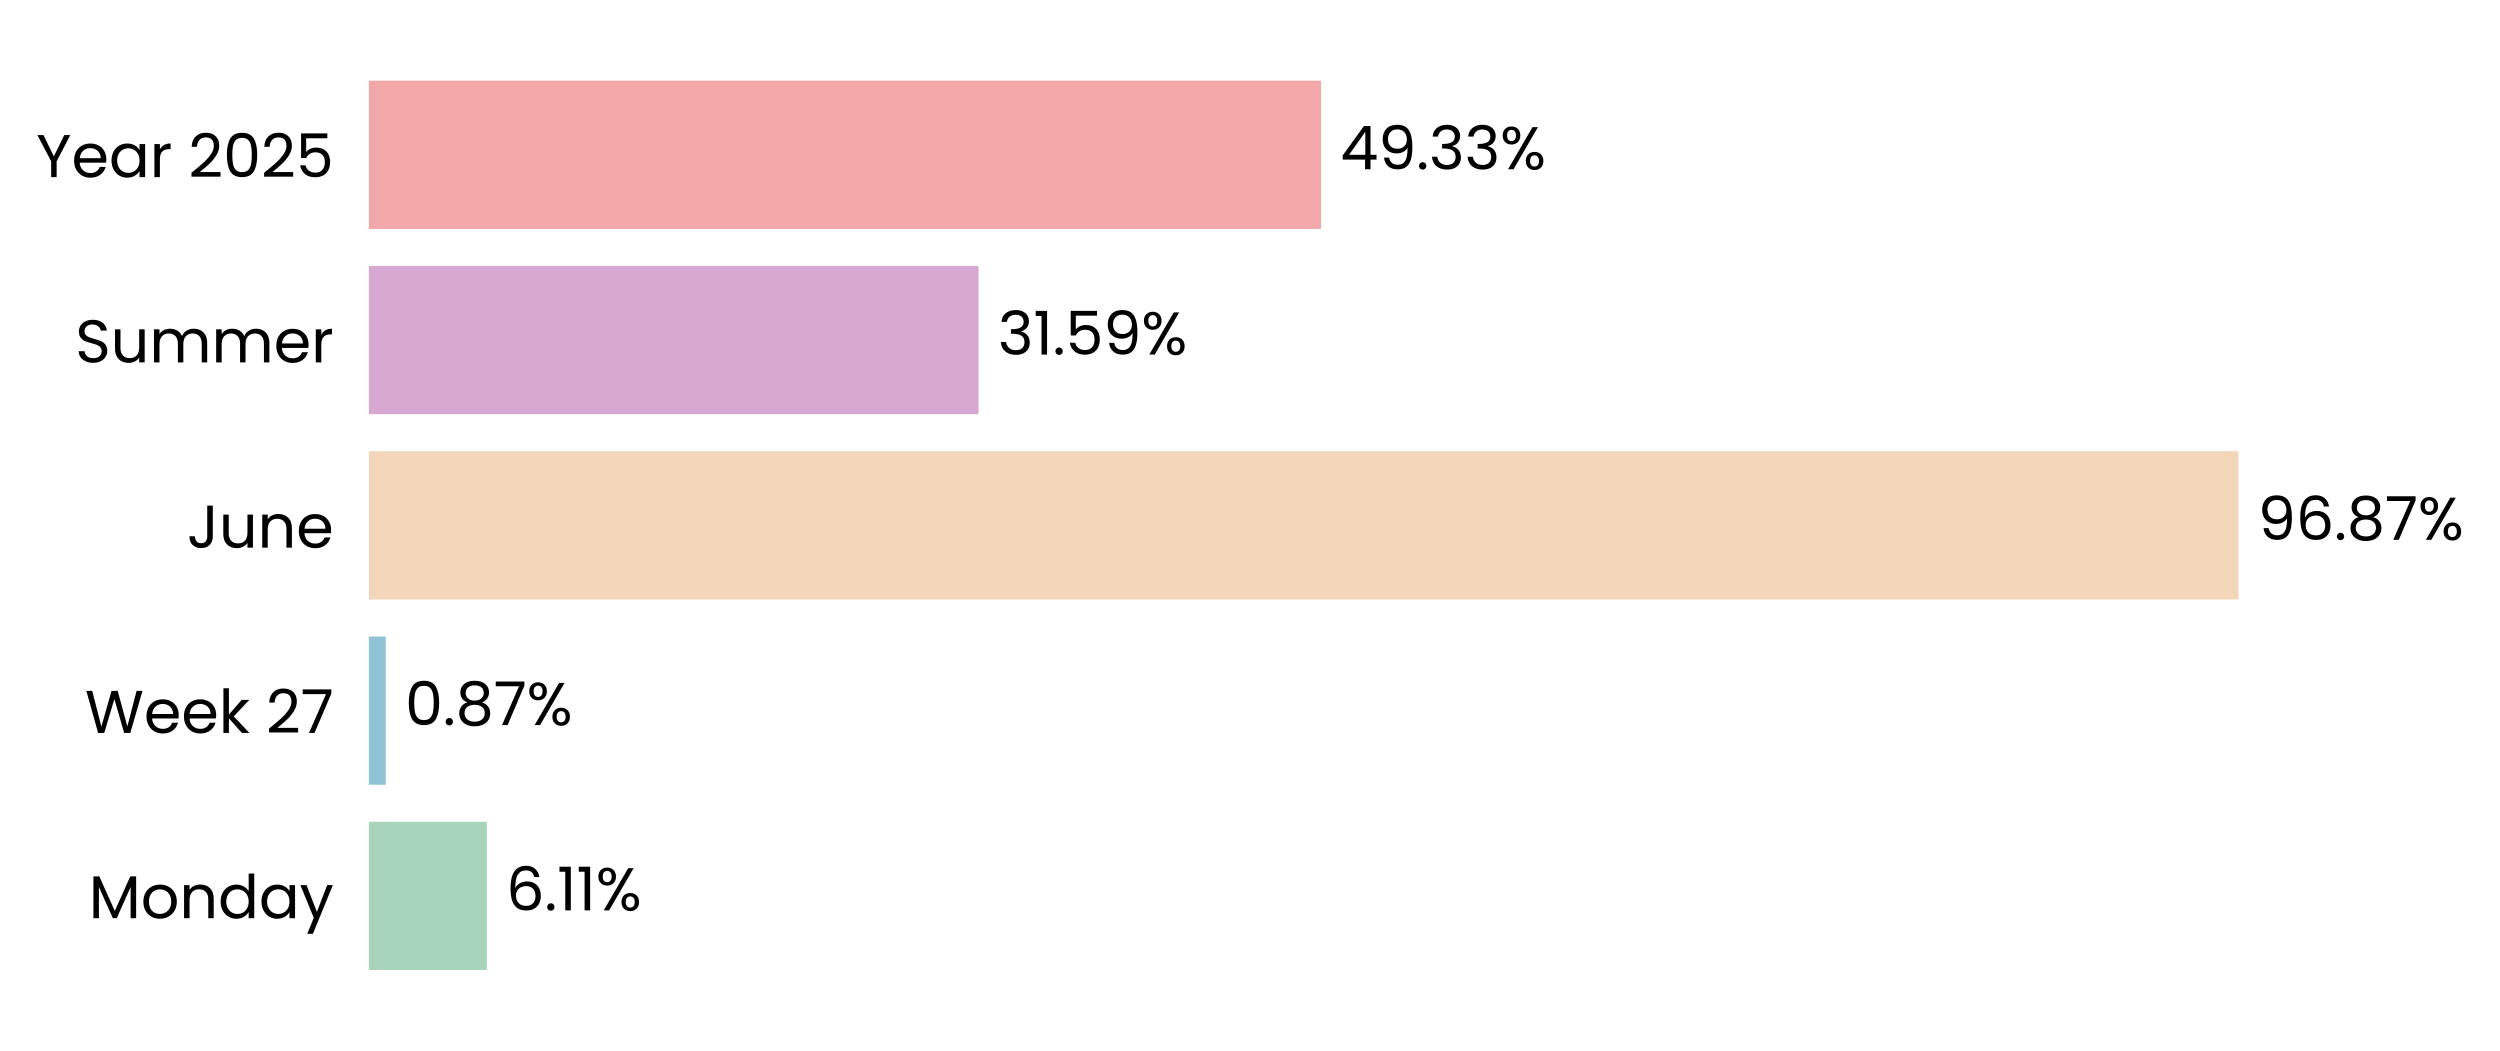
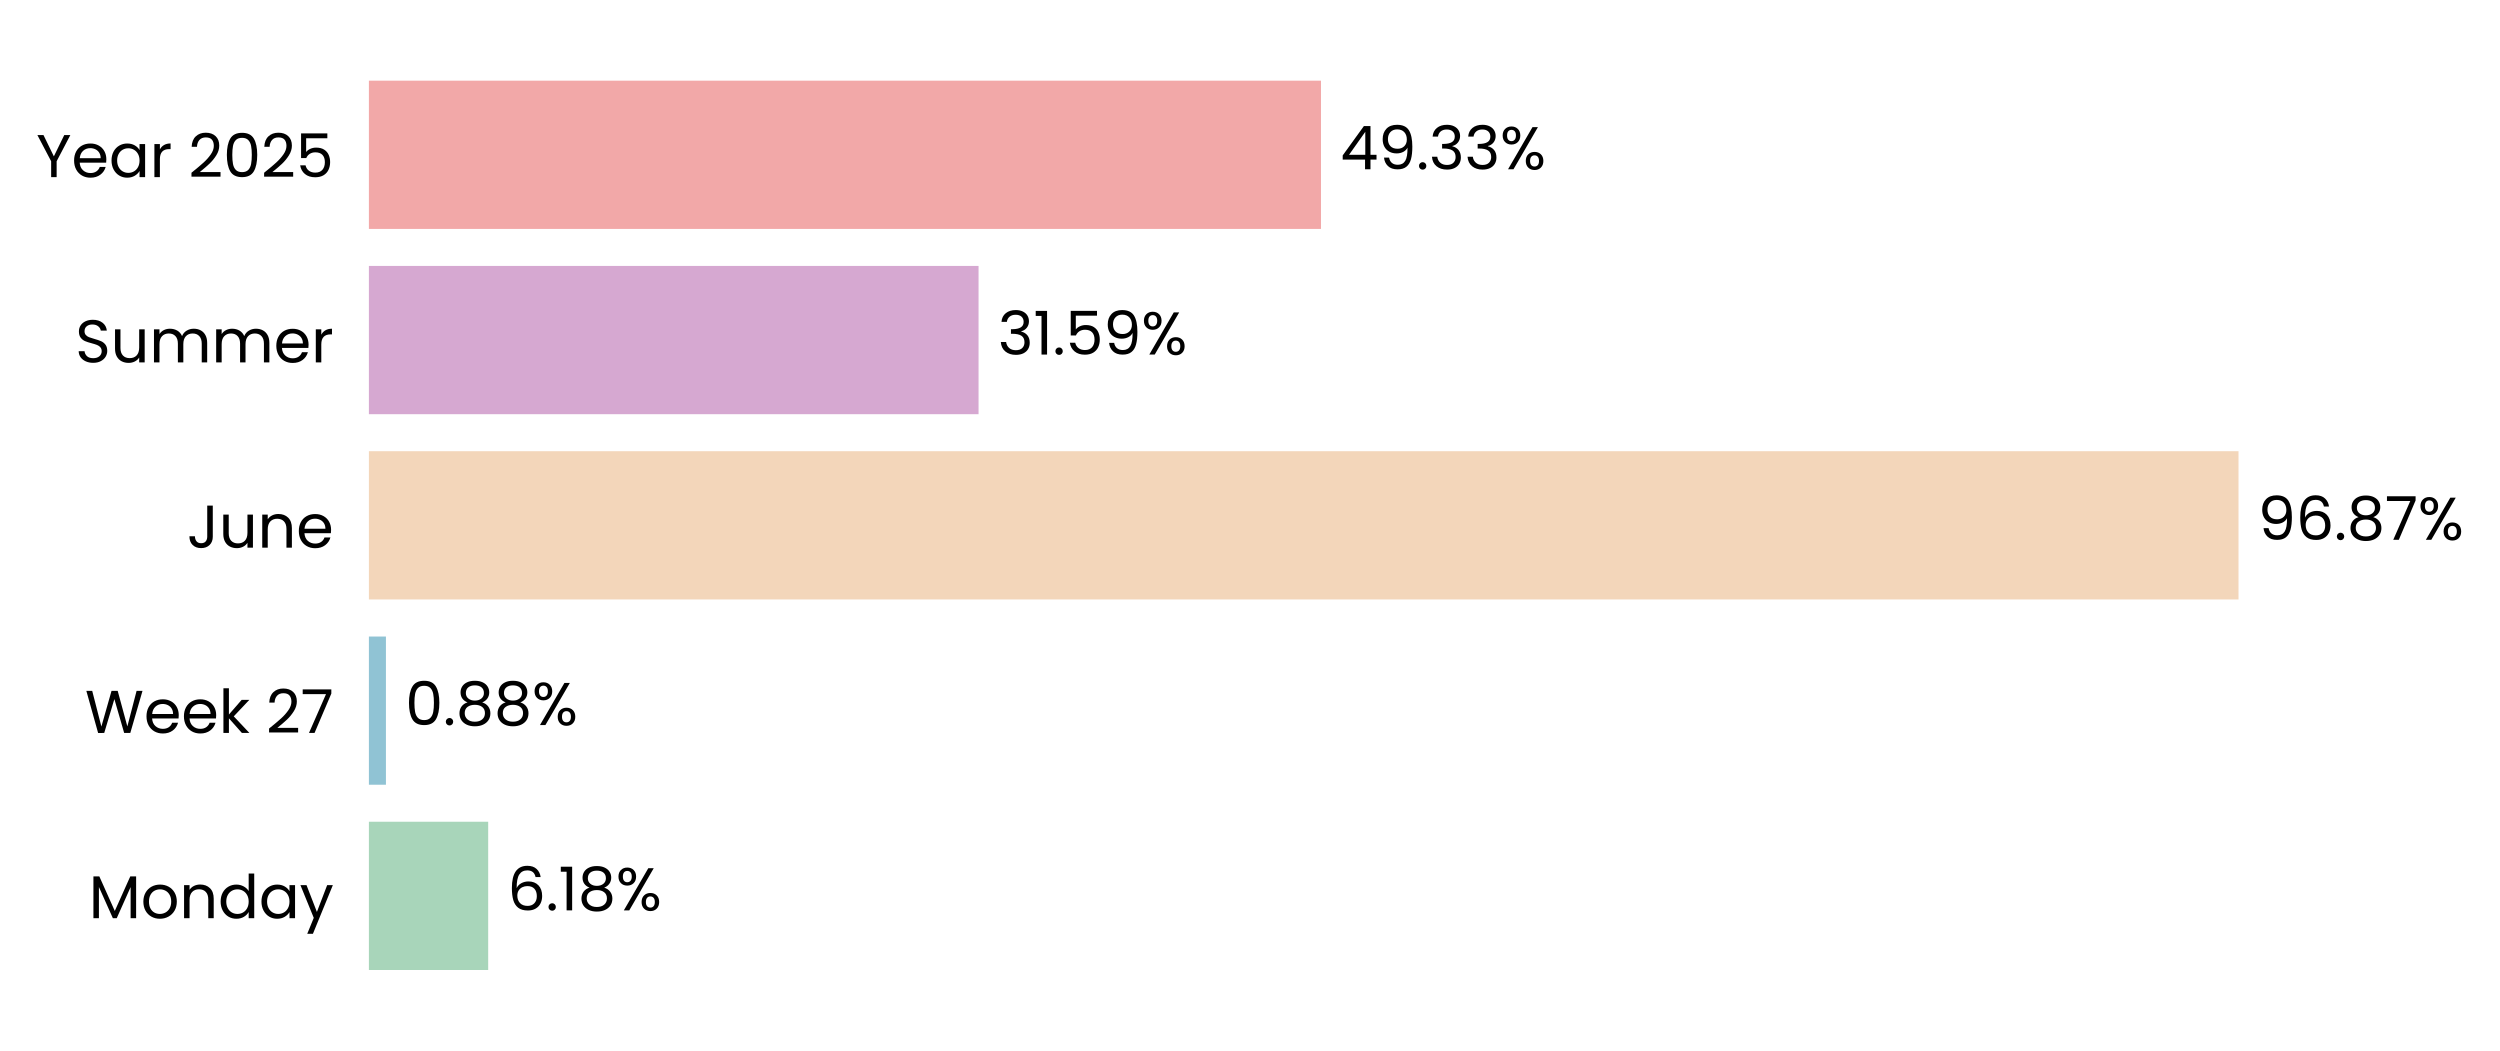
<svg xmlns="http://www.w3.org/2000/svg" xmlns:xlink="http://www.w3.org/1999/xlink" width="496.823pt" height="208.8pt" viewBox="0 0 496.823 208.8" version="1.1">
  <defs>
    <style type="text/css">*{stroke-linejoin: round; stroke-linecap: butt}</style>
  </defs>
  <g id="figure_1">
    <g id="patch_1">
      <path d="M 0 208.8  L 496.823 208.8  L 496.823 0  L 0 0  L 0 208.8  z " style="fill: none" />
    </g>
    <g id="axes_1">
      <g id="patch_2">
-         <path d="M 73.311 201.6  L 456.86 201.6  L 456.86 7.2  L 73.311 7.2  L 73.311 201.6  z " style="fill: none" />
+         <path d="M 73.311 201.6  L 456.851 201.6  L 456.851 7.2  L 73.311 7.2  L 73.311 201.6  z " style="fill: none" />
      </g>
      <g id="patch_3">
-         <path d="M 73.311 192.764  L 96.75 192.764  L 96.75 163.309  L 73.311 163.309  z " clip-path="url(#p63f3e1d0f8)" style="fill: #a8d5ba" />
+         <path d="M 73.311 192.764  L 97.016 192.764  L 97.016 163.309  L 73.311 163.309  z " clip-path="url(#pb59f84c22d)" style="fill: #a8d5ba" />
      </g>
      <g id="patch_4">
-         <path d="M 73.311 155.945  L 76.66 155.945  L 76.66 126.491  L 73.311 126.491  z " clip-path="url(#p63f3e1d0f8)" style="fill: #90c3d4" />
+         <path d="M 73.311 155.945  L 76.698 155.945  L 76.698 126.491  L 73.311 126.491  z " clip-path="url(#pb59f84c22d)" style="fill: #90c3d4" />
      </g>
      <g id="patch_5">
-         <path d="M 73.311 119.127  L 444.856 119.127  L 444.856 89.673  L 73.311 89.673  z " clip-path="url(#p63f3e1d0f8)" style="fill: #f3d6ba" />
+         <path d="M 73.311 119.127  L 444.856 119.127  L 444.856 89.673  L 73.311 89.673  z " clip-path="url(#pb59f84c22d)" style="fill: #f3d6ba" />
      </g>
      <g id="patch_6">
-         <path d="M 73.311 82.309  L 194.467 82.309  L 194.467 52.855  L 73.311 52.855  z " clip-path="url(#p63f3e1d0f8)" style="fill: #d6a8d1" />
+         <path d="M 73.311 82.309  L 194.467 82.309  L 194.467 52.855  L 73.311 52.855  z " clip-path="url(#pb59f84c22d)" style="fill: #d6a8d1" />
      </g>
      <g id="patch_7">
-         <path d="M 73.311 45.491  L 262.523 45.491  L 262.523 16.036  L 73.311 16.036  z " clip-path="url(#p63f3e1d0f8)" style="fill: #f2a8a8" />
+         <path d="M 73.311 45.491  L 262.519 45.491  L 262.519 16.036  L 73.311 16.036  z " clip-path="url(#pb59f84c22d)" style="fill: #f2a8a8" />
      </g>
      <g id="matplotlib.axis_1">
        <g id="ytick_1">
          <g id="text_1">
            <g transform="translate(17.64187 182.4764) scale(0.12 -0.12)">
              <defs>
                <path id="Poppins-Regular-4d" d="M 5018 4429  L 5018 0  L 4435 0  L 4435 3302  L 2963 0  L 2554 0  L 1075 3309  L 1075 0  L 493 0  L 493 4429  L 1120 4429  L 2758 768  L 4397 4429  L 5018 4429  z " transform="scale(0.015625)" />
                <path id="Poppins-Regular-6f" d="M 2022 -58  Q 1530 -58 1130 166  Q 730 390 502 803  Q 275 1216 275 1760  Q 275 2298 508 2710  Q 742 3123 1145 3344  Q 1549 3565 2048 3565  Q 2547 3565 2950 3344  Q 3354 3123 3587 2713  Q 3821 2304 3821 1760  Q 3821 1216 3581 803  Q 3341 390 2931 166  Q 2522 -58 2022 -58  z M 2022 454  Q 2336 454 2611 601  Q 2886 749 3056 1043  Q 3226 1338 3226 1760  Q 3226 2182 3059 2476  Q 2893 2771 2624 2915  Q 2355 3059 2042 3059  Q 1722 3059 1456 2915  Q 1190 2771 1030 2476  Q 870 2182 870 1760  Q 870 1331 1027 1036  Q 1184 742 1446 598  Q 1709 454 2022 454  z " transform="scale(0.015625)" />
                <path id="Poppins-Regular-6e" d="M 2202 3571  Q 2842 3571 3238 3184  Q 3635 2797 3635 2067  L 3635 0  L 3059 0  L 3059 1984  Q 3059 2509 2796 2787  Q 2534 3066 2080 3066  Q 1619 3066 1347 2778  Q 1075 2490 1075 1939  L 1075 0  L 493 0  L 493 3507  L 1075 3507  L 1075 3008  Q 1248 3277 1545 3424  Q 1843 3571 2202 3571  z " transform="scale(0.015625)" />
                <path id="Poppins-Regular-64" d="M 275 1766  Q 275 2304 492 2710  Q 710 3117 1091 3341  Q 1472 3565 1946 3565  Q 2355 3565 2707 3376  Q 3059 3187 3245 2880  L 3245 4736  L 3834 4736  L 3834 0  L 3245 0  L 3245 659  Q 3072 346 2733 144  Q 2394 -58 1939 -58  Q 1472 -58 1091 172  Q 710 403 492 819  Q 275 1235 275 1766  z M 3245 1760  Q 3245 2157 3085 2451  Q 2925 2746 2653 2902  Q 2381 3059 2054 3059  Q 1728 3059 1459 2905  Q 1190 2752 1030 2457  Q 870 2163 870 1766  Q 870 1363 1030 1065  Q 1190 768 1459 611  Q 1728 454 2054 454  Q 2381 454 2653 611  Q 2925 768 3085 1065  Q 3245 1363 3245 1760  z " transform="scale(0.015625)" />
                <path id="Poppins-Regular-61" d="M 275 1766  Q 275 2304 492 2710  Q 710 3117 1091 3341  Q 1472 3565 1939 3565  Q 2400 3565 2739 3366  Q 3078 3168 3245 2867  L 3245 3507  L 3834 3507  L 3834 0  L 3245 0  L 3245 653  Q 3072 346 2729 144  Q 2387 -58 1933 -58  Q 1466 -58 1088 172  Q 710 403 492 819  Q 275 1235 275 1766  z M 3245 1760  Q 3245 2157 3085 2451  Q 2925 2746 2653 2902  Q 2381 3059 2054 3059  Q 1728 3059 1459 2905  Q 1190 2752 1030 2457  Q 870 2163 870 1766  Q 870 1363 1030 1065  Q 1190 768 1459 611  Q 1728 454 2054 454  Q 2381 454 2653 611  Q 2925 768 3085 1065  Q 3245 1363 3245 1760  z " transform="scale(0.015625)" />
                <path id="Poppins-Regular-79" d="M 3514 3507  L 1402 -1651  L 800 -1651  L 1491 38  L 77 3507  L 723 3507  L 1824 666  L 2912 3507  L 3514 3507  z " transform="scale(0.015625)" />
              </defs>
              <use xlink:href="#Poppins-Regular-4d" />
              <use xlink:href="#Poppins-Regular-6f" transform="translate(86.09999 0)" />
              <use xlink:href="#Poppins-Regular-6e" transform="translate(150.1 0)" />
              <use xlink:href="#Poppins-Regular-64" transform="translate(214.1 0)" />
              <use xlink:href="#Poppins-Regular-61" transform="translate(281.7 0)" />
              <use xlink:href="#Poppins-Regular-79" transform="translate(349.2999 0)" />
            </g>
          </g>
        </g>
        <g id="ytick_2">
          <g id="text_2">
            <g transform="translate(16.88437 145.6582) scale(0.12 -0.12)">
              <defs>
                <path id="Poppins-Regular-57" d="M 6099 4461  L 4806 0  L 4154 0  L 3117 3590  L 2042 0  L 1395 -6  L 147 4461  L 768 4461  L 1741 678  L 2816 4461  L 3469 4461  L 4493 691  L 5472 4461  L 6099 4461  z " transform="scale(0.015625)" />
                <path id="Poppins-Regular-65" d="M 3693 1888  Q 3693 1722 3674 1536  L 870 1536  Q 902 1018 1225 726  Q 1549 435 2010 435  Q 2387 435 2640 611  Q 2893 787 2995 1082  L 3622 1082  Q 3482 576 3059 259  Q 2637 -58 2010 -58  Q 1510 -58 1116 166  Q 723 390 499 803  Q 275 1216 275 1760  Q 275 2304 492 2713  Q 710 3123 1104 3344  Q 1498 3565 2010 3565  Q 2509 3565 2893 3347  Q 3277 3130 3485 2749  Q 3693 2368 3693 1888  z M 3091 2010  Q 3091 2342 2944 2582  Q 2797 2822 2544 2947  Q 2291 3072 1984 3072  Q 1542 3072 1232 2790  Q 922 2509 877 2010  L 3091 2010  z " transform="scale(0.015625)" />
                <path id="Poppins-Regular-6b" d="M 2451 0  L 1075 1549  L 1075 0  L 493 0  L 493 4736  L 1075 4736  L 1075 1952  L 2426 3507  L 3238 3507  L 1587 1760  L 3245 0  L 2451 0  z " transform="scale(0.015625)" />
                <path id="Poppins-Regular-20" transform="scale(0.015625)" />
                <path id="Poppins-Regular-32" d="M 326 467  Q 1139 1120 1600 1539  Q 2061 1958 2377 2416  Q 2694 2874 2694 3315  Q 2694 3731 2492 3971  Q 2291 4211 1843 4211  Q 1408 4211 1168 3939  Q 928 3667 909 3213  L 346 3213  Q 371 3930 780 4320  Q 1190 4710 1837 4710  Q 2496 4710 2883 4345  Q 3270 3981 3270 3341  Q 3270 2810 2953 2307  Q 2637 1805 2233 1424  Q 1830 1043 1203 538  L 3405 538  L 3405 51  L 326 51  L 326 467  z " transform="scale(0.015625)" />
                <path id="Poppins-Regular-37" d="M 3245 4173  L 1466 0  L 877 0  L 2682 4115  L 211 4115  L 211 4614  L 3245 4614  L 3245 4173  z " transform="scale(0.015625)" />
              </defs>
              <use xlink:href="#Poppins-Regular-57" />
              <use xlink:href="#Poppins-Regular-65" transform="translate(97.59999 0)" />
              <use xlink:href="#Poppins-Regular-65" transform="translate(159.6 0)" />
              <use xlink:href="#Poppins-Regular-6b" transform="translate(221.6 0)" />
              <use xlink:href="#Poppins-Regular-20" transform="translate(273.0999 0)" />
              <use xlink:href="#Poppins-Regular-32" transform="translate(299.7999 0)" />
              <use xlink:href="#Poppins-Regular-37" transform="translate(357.2999 0)" />
            </g>
          </g>
        </g>
        <g id="ytick_3">
          <g id="text_3">
            <g transform="translate(37.15125 108.84) scale(0.12 -0.12)">
              <defs>
                <path id="Poppins-Regular-4a" d="M 2739 4461  L 2739 1165  Q 2739 614 2400 284  Q 2061 -45 1504 -45  Q 941 -45 601 291  Q 262 627 262 1210  L 845 1210  Q 851 883 1014 678  Q 1178 474 1504 474  Q 1830 474 1990 669  Q 2150 864 2150 1165  L 2150 4461  L 2739 4461  z " transform="scale(0.015625)" />
                <path id="Poppins-Regular-75" d="M 3603 3507  L 3603 0  L 3021 0  L 3021 518  Q 2854 250 2556 99  Q 2259 -51 1901 -51  Q 1491 -51 1164 118  Q 838 288 649 627  Q 461 966 461 1453  L 461 3507  L 1037 3507  L 1037 1530  Q 1037 1011 1299 732  Q 1562 454 2016 454  Q 2483 454 2752 742  Q 3021 1030 3021 1581  L 3021 3507  L 3603 3507  z " transform="scale(0.015625)" />
              </defs>
              <use xlink:href="#Poppins-Regular-4a" />
              <use xlink:href="#Poppins-Regular-75" transform="translate(52.99999 0)" />
              <use xlink:href="#Poppins-Regular-6e" transform="translate(117 0)" />
              <use xlink:href="#Poppins-Regular-65" transform="translate(181 0)" />
            </g>
          </g>
        </g>
        <g id="ytick_4">
          <g id="text_4">
            <g transform="translate(14.95125 72.02182) scale(0.12 -0.12)">
              <defs>
                <path id="Poppins-Regular-53" d="M 1907 -45  Q 1466 -45 1117 112  Q 768 269 569 547  Q 371 826 365 1190  L 986 1190  Q 1018 877 1245 662  Q 1472 448 1907 448  Q 2323 448 2563 656  Q 2803 864 2803 1190  Q 2803 1446 2662 1606  Q 2522 1766 2310 1849  Q 2099 1933 1741 2029  Q 1299 2144 1033 2259  Q 768 2374 579 2620  Q 390 2867 390 3283  Q 390 3648 576 3929  Q 762 4211 1098 4364  Q 1434 4518 1869 4518  Q 2496 4518 2896 4204  Q 3296 3891 3347 3373  L 2707 3373  Q 2675 3629 2438 3824  Q 2202 4019 1811 4019  Q 1446 4019 1216 3830  Q 986 3642 986 3302  Q 986 3059 1123 2905  Q 1261 2752 1462 2672  Q 1664 2592 2029 2490  Q 2470 2368 2739 2249  Q 3008 2131 3200 1884  Q 3392 1638 3392 1216  Q 3392 890 3219 602  Q 3046 314 2707 134  Q 2368 -45 1907 -45  z " transform="scale(0.015625)" />
                <path id="Poppins-Regular-6d" d="M 4710 3571  Q 5120 3571 5440 3401  Q 5760 3232 5945 2893  Q 6131 2554 6131 2067  L 6131 0  L 5555 0  L 5555 1984  Q 5555 2509 5296 2787  Q 5037 3066 4595 3066  Q 4141 3066 3872 2774  Q 3603 2483 3603 1933  L 3603 0  L 3027 0  L 3027 1984  Q 3027 2509 2768 2787  Q 2509 3066 2067 3066  Q 1613 3066 1344 2774  Q 1075 2483 1075 1933  L 1075 0  L 493 0  L 493 3507  L 1075 3507  L 1075 3002  Q 1248 3277 1539 3424  Q 1830 3571 2182 3571  Q 2624 3571 2963 3372  Q 3302 3174 3469 2790  Q 3616 3162 3955 3366  Q 4294 3571 4710 3571  z " transform="scale(0.015625)" />
                <path id="Poppins-Regular-72" d="M 1075 2938  Q 1229 3238 1513 3404  Q 1798 3571 2208 3571  L 2208 2970  L 2054 2970  Q 1075 2970 1075 1907  L 1075 0  L 493 0  L 493 3507  L 1075 3507  L 1075 2938  z " transform="scale(0.015625)" />
              </defs>
              <use xlink:href="#Poppins-Regular-53" />
              <use xlink:href="#Poppins-Regular-75" transform="translate(58.7 0)" />
              <use xlink:href="#Poppins-Regular-6d" transform="translate(122.7 0)" />
              <use xlink:href="#Poppins-Regular-6d" transform="translate(225.7 0)" />
              <use xlink:href="#Poppins-Regular-65" transform="translate(328.7 0)" />
              <use xlink:href="#Poppins-Regular-72" transform="translate(390.6999 0)" />
            </g>
          </g>
        </g>
        <g id="ytick_5">
          <g id="text_5">
            <g transform="translate(7.2 35.20364) scale(0.12 -0.12)">
              <defs>
                <path id="Poppins-Regular-59" d="M 3616 4461  L 2163 1683  L 2163 0  L 1581 0  L 1581 1683  L 122 4461  L 768 4461  L 1869 2202  L 2970 4461  L 3616 4461  z " transform="scale(0.015625)" />
                <path id="Poppins-Regular-30" d="M 397 2362  Q 397 3462 755 4080  Q 1114 4698 2010 4698  Q 2899 4698 3257 4080  Q 3616 3462 3616 2362  Q 3616 1242 3257 621  Q 2899 0 2010 0  Q 1114 0 755 621  Q 397 1242 397 2362  z M 3040 2362  Q 3040 2918 2966 3305  Q 2893 3693 2665 3929  Q 2438 4166 2010 4166  Q 1574 4166 1347 3929  Q 1120 3693 1046 3305  Q 973 2918 973 2362  Q 973 1786 1046 1395  Q 1120 1005 1347 768  Q 1574 531 2010 531  Q 2438 531 2665 768  Q 2893 1005 2966 1395  Q 3040 1786 3040 2362  z " transform="scale(0.015625)" />
                <path id="Poppins-Regular-35" d="M 3347 4122  L 1101 4122  L 1101 2662  Q 1248 2867 1536 2998  Q 1824 3130 2157 3130  Q 2688 3130 3021 2909  Q 3354 2688 3498 2339  Q 3642 1990 3642 1600  Q 3642 1139 3469 774  Q 3296 410 2941 198  Q 2586 -13 2061 -13  Q 1389 -13 973 332  Q 557 678 467 1254  L 1037 1254  Q 1120 890 1389 685  Q 1658 480 2067 480  Q 2573 480 2829 784  Q 3085 1088 3085 1587  Q 3085 2086 2829 2358  Q 2573 2630 2074 2630  Q 1734 2630 1481 2467  Q 1229 2304 1114 2022  L 563 2022  L 563 4634  L 3347 4634  L 3347 4122  z " transform="scale(0.015625)" />
              </defs>
              <use xlink:href="#Poppins-Regular-59" />
              <use xlink:href="#Poppins-Regular-65" transform="translate(58.39999 0)" />
              <use xlink:href="#Poppins-Regular-61" transform="translate(120.4 0)" />
              <use xlink:href="#Poppins-Regular-72" transform="translate(188 0)" />
              <use xlink:href="#Poppins-Regular-20" transform="translate(225.3 0)" />
              <use xlink:href="#Poppins-Regular-32" transform="translate(252 0)" />
              <use xlink:href="#Poppins-Regular-30" transform="translate(309.4999 0)" />
              <use xlink:href="#Poppins-Regular-32" transform="translate(372.2999 0)" />
              <use xlink:href="#Poppins-Regular-35" transform="translate(429.7999 0)" />
            </g>
          </g>
        </g>
      </g>
      <g id="text_6">
-         <g transform="translate(100.5858 180.9164) scale(0.12 -0.12)">
+         <g transform="translate(100.8515 180.9164) scale(0.12 -0.12)">
          <defs>
            <path id="Poppins-Regular-36" d="M 2976 3526  Q 2835 4237 2099 4237  Q 1530 4237 1248 3798  Q 966 3360 973 2355  Q 1120 2688 1462 2877  Q 1805 3066 2227 3066  Q 2886 3066 3280 2656  Q 3674 2246 3674 1523  Q 3674 1088 3504 742  Q 3334 397 2992 192  Q 2650 -13 2163 -13  Q 1504 -13 1133 281  Q 762 576 614 1094  Q 467 1613 467 2374  Q 467 4723 2106 4723  Q 2733 4723 3091 4384  Q 3450 4045 3514 3526  L 2976 3526  z M 2106 2573  Q 1830 2573 1587 2461  Q 1344 2349 1193 2121  Q 1043 1894 1043 1568  Q 1043 1082 1324 778  Q 1606 474 2131 474  Q 2579 474 2844 752  Q 3110 1030 3110 1504  Q 3110 2003 2854 2288  Q 2598 2573 2106 2573  z " transform="scale(0.015625)" />
            <path id="Poppins-Regular-2e" d="M 678 -38  Q 512 -38 397 77  Q 282 192 282 358  Q 282 525 397 640  Q 512 755 678 755  Q 838 755 950 640  Q 1062 525 1062 358  Q 1062 192 950 77  Q 838 -38 678 -38  z " transform="scale(0.015625)" />
            <path id="Poppins-Regular-31" d="M 243 4096  L 243 4627  L 1446 4627  L 1446 0  L 858 0  L 858 4096  L 243 4096  z " transform="scale(0.015625)" />
+             <path id="Poppins-Regular-38" d="M 1242 2406  Q 883 2547 691 2816  Q 499 3085 499 3469  Q 499 3814 672 4092  Q 845 4371 1187 4534  Q 1530 4698 2016 4698  Q 2502 4698 2844 4534  Q 3187 4371 3363 4092  Q 3539 3814 3539 3469  Q 3539 3098 3340 2819  Q 3142 2541 2797 2406  Q 3194 2285 3427 1981  Q 3661 1677 3661 1248  Q 3661 832 3456 521  Q 3251 211 2876 41  Q 2502 -128 2016 -128  Q 1530 -128 1162 41  Q 794 211 589 521  Q 384 832 384 1248  Q 384 1677 614 1984  Q 845 2291 1242 2406  z M 2976 3398  Q 2976 3789 2720 4000  Q 2464 4211 2016 4211  Q 1574 4211 1318 4000  Q 1062 3789 1062 3392  Q 1062 3034 1328 2816  Q 1594 2598 2016 2598  Q 2445 2598 2710 2819  Q 2976 3040 2976 3398  z M 2016 2150  Q 1542 2150 1241 1929  Q 941 1709 941 1267  Q 941 858 1232 608  Q 1523 358 2016 358  Q 2509 358 2797 608  Q 3085 858 3085 1267  Q 3085 1696 2790 1923  Q 2496 2150 2016 2150  z " transform="scale(0.015625)" />
            <path id="Poppins-Regular-25" d="M 269 3584  Q 269 4019 531 4278  Q 794 4538 1203 4538  Q 1613 4538 1875 4278  Q 2138 4019 2138 3584  Q 2138 3142 1875 2883  Q 1613 2624 1203 2624  Q 794 2624 531 2883  Q 269 3142 269 3584  z M 4006 4467  L 1414 0  L 838 0  L 3430 4467  L 4006 4467  z M 1203 4179  Q 986 4179 861 4028  Q 736 3878 736 3584  Q 736 3290 861 3136  Q 986 2982 1203 2982  Q 1421 2982 1549 3139  Q 1677 3296 1677 3584  Q 1677 3878 1549 4028  Q 1421 4179 1203 4179  z M 2720 883  Q 2720 1325 2982 1584  Q 3245 1843 3654 1843  Q 4064 1843 4323 1584  Q 4582 1325 4582 883  Q 4582 448 4323 185  Q 4064 -77 3654 -77  Q 3245 -77 2982 182  Q 2720 442 2720 883  z M 3648 1478  Q 3430 1478 3302 1328  Q 3174 1178 3174 883  Q 3174 595 3302 444  Q 3430 294 3648 294  Q 3866 294 3994 444  Q 4122 595 4122 883  Q 4122 1178 3994 1328  Q 3866 1478 3648 1478  z " transform="scale(0.015625)" />
          </defs>
          <use xlink:href="#Poppins-Regular-36" />
          <use xlink:href="#Poppins-Regular-2e" transform="translate(63.49999 0)" />
          <use xlink:href="#Poppins-Regular-31" transform="translate(84.49997 0)" />
-           <use xlink:href="#Poppins-Regular-31" transform="translate(116.5 0)" />
-           <use xlink:href="#Poppins-Regular-25" transform="translate(148.4999 0)" />
+           <use xlink:href="#Poppins-Regular-38" transform="translate(116.5 0)" />
+           <use xlink:href="#Poppins-Regular-25" transform="translate(179.5999 0)" />
        </g>
      </g>
      <g id="text_7">
-         <g transform="translate(80.49517 144.0982) scale(0.12 -0.12)">
-           <defs>
-             <path id="Poppins-Regular-38" d="M 1242 2406  Q 883 2547 691 2816  Q 499 3085 499 3469  Q 499 3814 672 4092  Q 845 4371 1187 4534  Q 1530 4698 2016 4698  Q 2502 4698 2844 4534  Q 3187 4371 3363 4092  Q 3539 3814 3539 3469  Q 3539 3098 3340 2819  Q 3142 2541 2797 2406  Q 3194 2285 3427 1981  Q 3661 1677 3661 1248  Q 3661 832 3456 521  Q 3251 211 2876 41  Q 2502 -128 2016 -128  Q 1530 -128 1162 41  Q 794 211 589 521  Q 384 832 384 1248  Q 384 1677 614 1984  Q 845 2291 1242 2406  z M 2976 3398  Q 2976 3789 2720 4000  Q 2464 4211 2016 4211  Q 1574 4211 1318 4000  Q 1062 3789 1062 3392  Q 1062 3034 1328 2816  Q 1594 2598 2016 2598  Q 2445 2598 2710 2819  Q 2976 3040 2976 3398  z M 2016 2150  Q 1542 2150 1241 1929  Q 941 1709 941 1267  Q 941 858 1232 608  Q 1523 358 2016 358  Q 2509 358 2797 608  Q 3085 858 3085 1267  Q 3085 1696 2790 1923  Q 2496 2150 2016 2150  z " transform="scale(0.015625)" />
-           </defs>
+         <g transform="translate(80.53305 144.0982) scale(0.12 -0.12)">
          <use xlink:href="#Poppins-Regular-30" />
          <use xlink:href="#Poppins-Regular-2e" transform="translate(62.79999 0)" />
          <use xlink:href="#Poppins-Regular-38" transform="translate(83.79997 0)" />
-           <use xlink:href="#Poppins-Regular-37" transform="translate(146.9 0)" />
-           <use xlink:href="#Poppins-Regular-25" transform="translate(201.5 0)" />
+           <use xlink:href="#Poppins-Regular-38" transform="translate(146.9 0)" />
+           <use xlink:href="#Poppins-Regular-25" transform="translate(210 0)" />
        </g>
      </g>
      <g id="text_8">
-         <g transform="translate(448.6914 107.28) scale(0.12 -0.12)">
+         <g transform="translate(448.6915 107.28) scale(0.12 -0.12)">
          <defs>
            <path id="Poppins-Regular-39" d="M 1146 1242  Q 1210 877 1443 678  Q 1677 480 2074 480  Q 2605 480 2857 896  Q 3110 1312 3098 2298  Q 2963 2010 2649 1846  Q 2336 1683 1952 1683  Q 1523 1683 1187 1859  Q 851 2035 659 2374  Q 467 2714 467 3194  Q 467 3878 864 4297  Q 1261 4717 1990 4717  Q 2886 4717 3248 4134  Q 3610 3552 3610 2400  Q 3610 1594 3466 1069  Q 3322 544 2979 269  Q 2637 -6 2042 -6  Q 1389 -6 1024 346  Q 659 698 608 1242  L 1146 1242  z M 2048 2176  Q 2477 2176 2752 2441  Q 3027 2707 3027 3162  Q 3027 3642 2758 3936  Q 2490 4230 2003 4230  Q 1555 4230 1289 3948  Q 1024 3667 1024 3206  Q 1024 2739 1286 2457  Q 1549 2176 2048 2176  z " transform="scale(0.015625)" />
          </defs>
          <use xlink:href="#Poppins-Regular-39" />
          <use xlink:href="#Poppins-Regular-36" transform="translate(62.99999 0)" />
          <use xlink:href="#Poppins-Regular-2e" transform="translate(126.5 0)" />
          <use xlink:href="#Poppins-Regular-38" transform="translate(147.5 0)" />
          <use xlink:href="#Poppins-Regular-37" transform="translate(210.5999 0)" />
          <use xlink:href="#Poppins-Regular-25" transform="translate(265.1999 0)" />
        </g>
      </g>
      <g id="text_9">
        <g transform="translate(198.3026 70.46182) scale(0.12 -0.12)">
          <defs>
            <path id="Poppins-Regular-33" d="M 384 3462  Q 429 4051 838 4384  Q 1248 4717 1901 4717  Q 2336 4717 2653 4560  Q 2970 4403 3133 4134  Q 3296 3866 3296 3526  Q 3296 3130 3069 2842  Q 2842 2554 2477 2470  L 2477 2438  Q 2893 2336 3136 2035  Q 3379 1734 3379 1248  Q 3379 883 3212 592  Q 3046 301 2713 134  Q 2381 -32 1914 -32  Q 1235 -32 800 323  Q 365 678 314 1331  L 877 1331  Q 922 947 1190 704  Q 1459 461 1907 461  Q 2355 461 2588 694  Q 2822 928 2822 1299  Q 2822 1779 2502 1990  Q 2182 2202 1536 2202  L 1389 2202  L 1389 2688  L 1542 2688  Q 2131 2694 2432 2883  Q 2733 3072 2733 3469  Q 2733 3808 2512 4013  Q 2291 4218 1882 4218  Q 1485 4218 1241 4013  Q 998 3808 954 3462  L 384 3462  z " transform="scale(0.015625)" />
          </defs>
          <use xlink:href="#Poppins-Regular-33" />
          <use xlink:href="#Poppins-Regular-31" transform="translate(58.89999 0)" />
          <use xlink:href="#Poppins-Regular-2e" transform="translate(90.89998 0)" />
          <use xlink:href="#Poppins-Regular-35" transform="translate(111.9 0)" />
          <use xlink:href="#Poppins-Regular-39" transform="translate(174.7 0)" />
          <use xlink:href="#Poppins-Regular-25" transform="translate(237.6999 0)" />
        </g>
      </g>
      <g id="text_10">
-         <g transform="translate(266.3581 33.64364) scale(0.12 -0.12)">
+         <g transform="translate(266.3543 33.64364) scale(0.12 -0.12)">
          <defs>
            <path id="Poppins-Regular-34" d="M 256 1030  L 256 1472  L 2502 4582  L 3200 4582  L 3200 1536  L 3840 1536  L 3840 1030  L 3200 1030  L 3200 0  L 2624 0  L 2624 1030  L 256 1030  z M 2650 3974  L 928 1536  L 2650 1536  L 2650 3974  z " transform="scale(0.015625)" />
          </defs>
          <use xlink:href="#Poppins-Regular-34" />
          <use xlink:href="#Poppins-Regular-39" transform="translate(62.89999 0)" />
          <use xlink:href="#Poppins-Regular-2e" transform="translate(125.9 0)" />
          <use xlink:href="#Poppins-Regular-33" transform="translate(146.9 0)" />
          <use xlink:href="#Poppins-Regular-33" transform="translate(205.8 0)" />
          <use xlink:href="#Poppins-Regular-25" transform="translate(264.7 0)" />
        </g>
      </g>
    </g>
  </g>
  <defs>
-     <clipPath id="p63f3e1d0f8">
-       <rect x="73.311" y="7.2" width="383.548" height="194.4" />
+     <clipPath id="pb59f84c22d">
+       <rect x="73.311" y="7.2" width="383.539" height="194.4" />
    </clipPath>
  </defs>
</svg>
